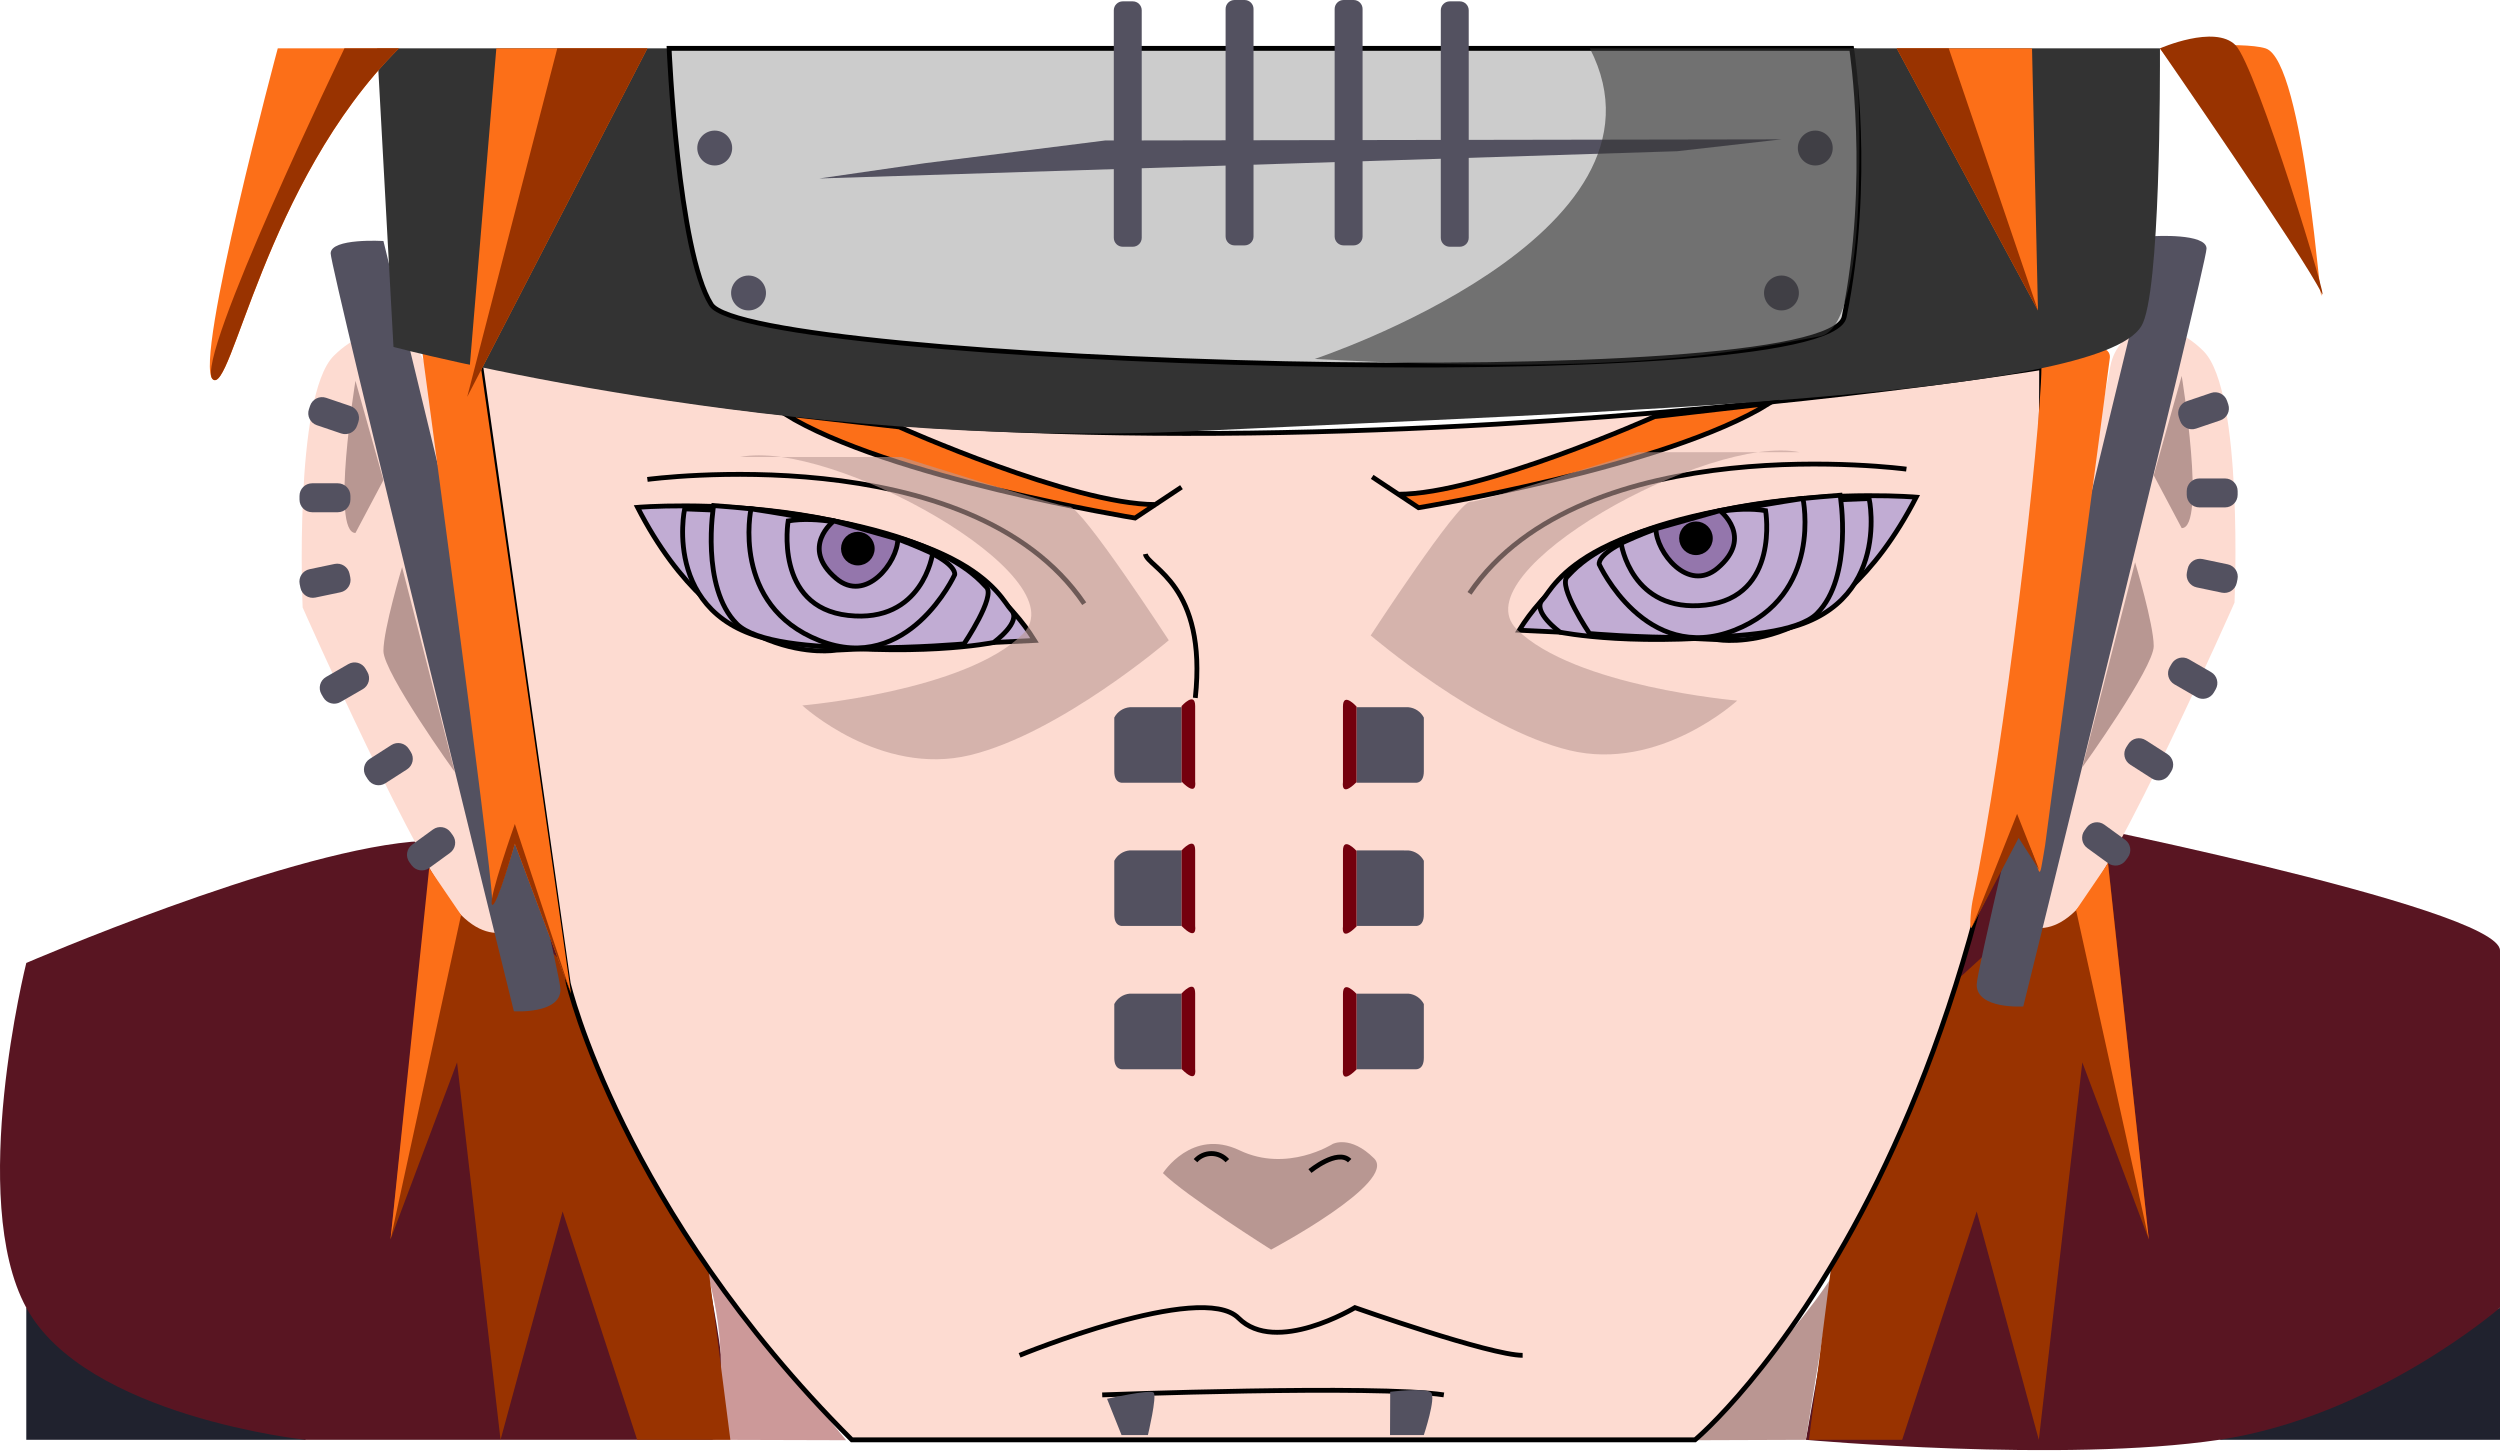
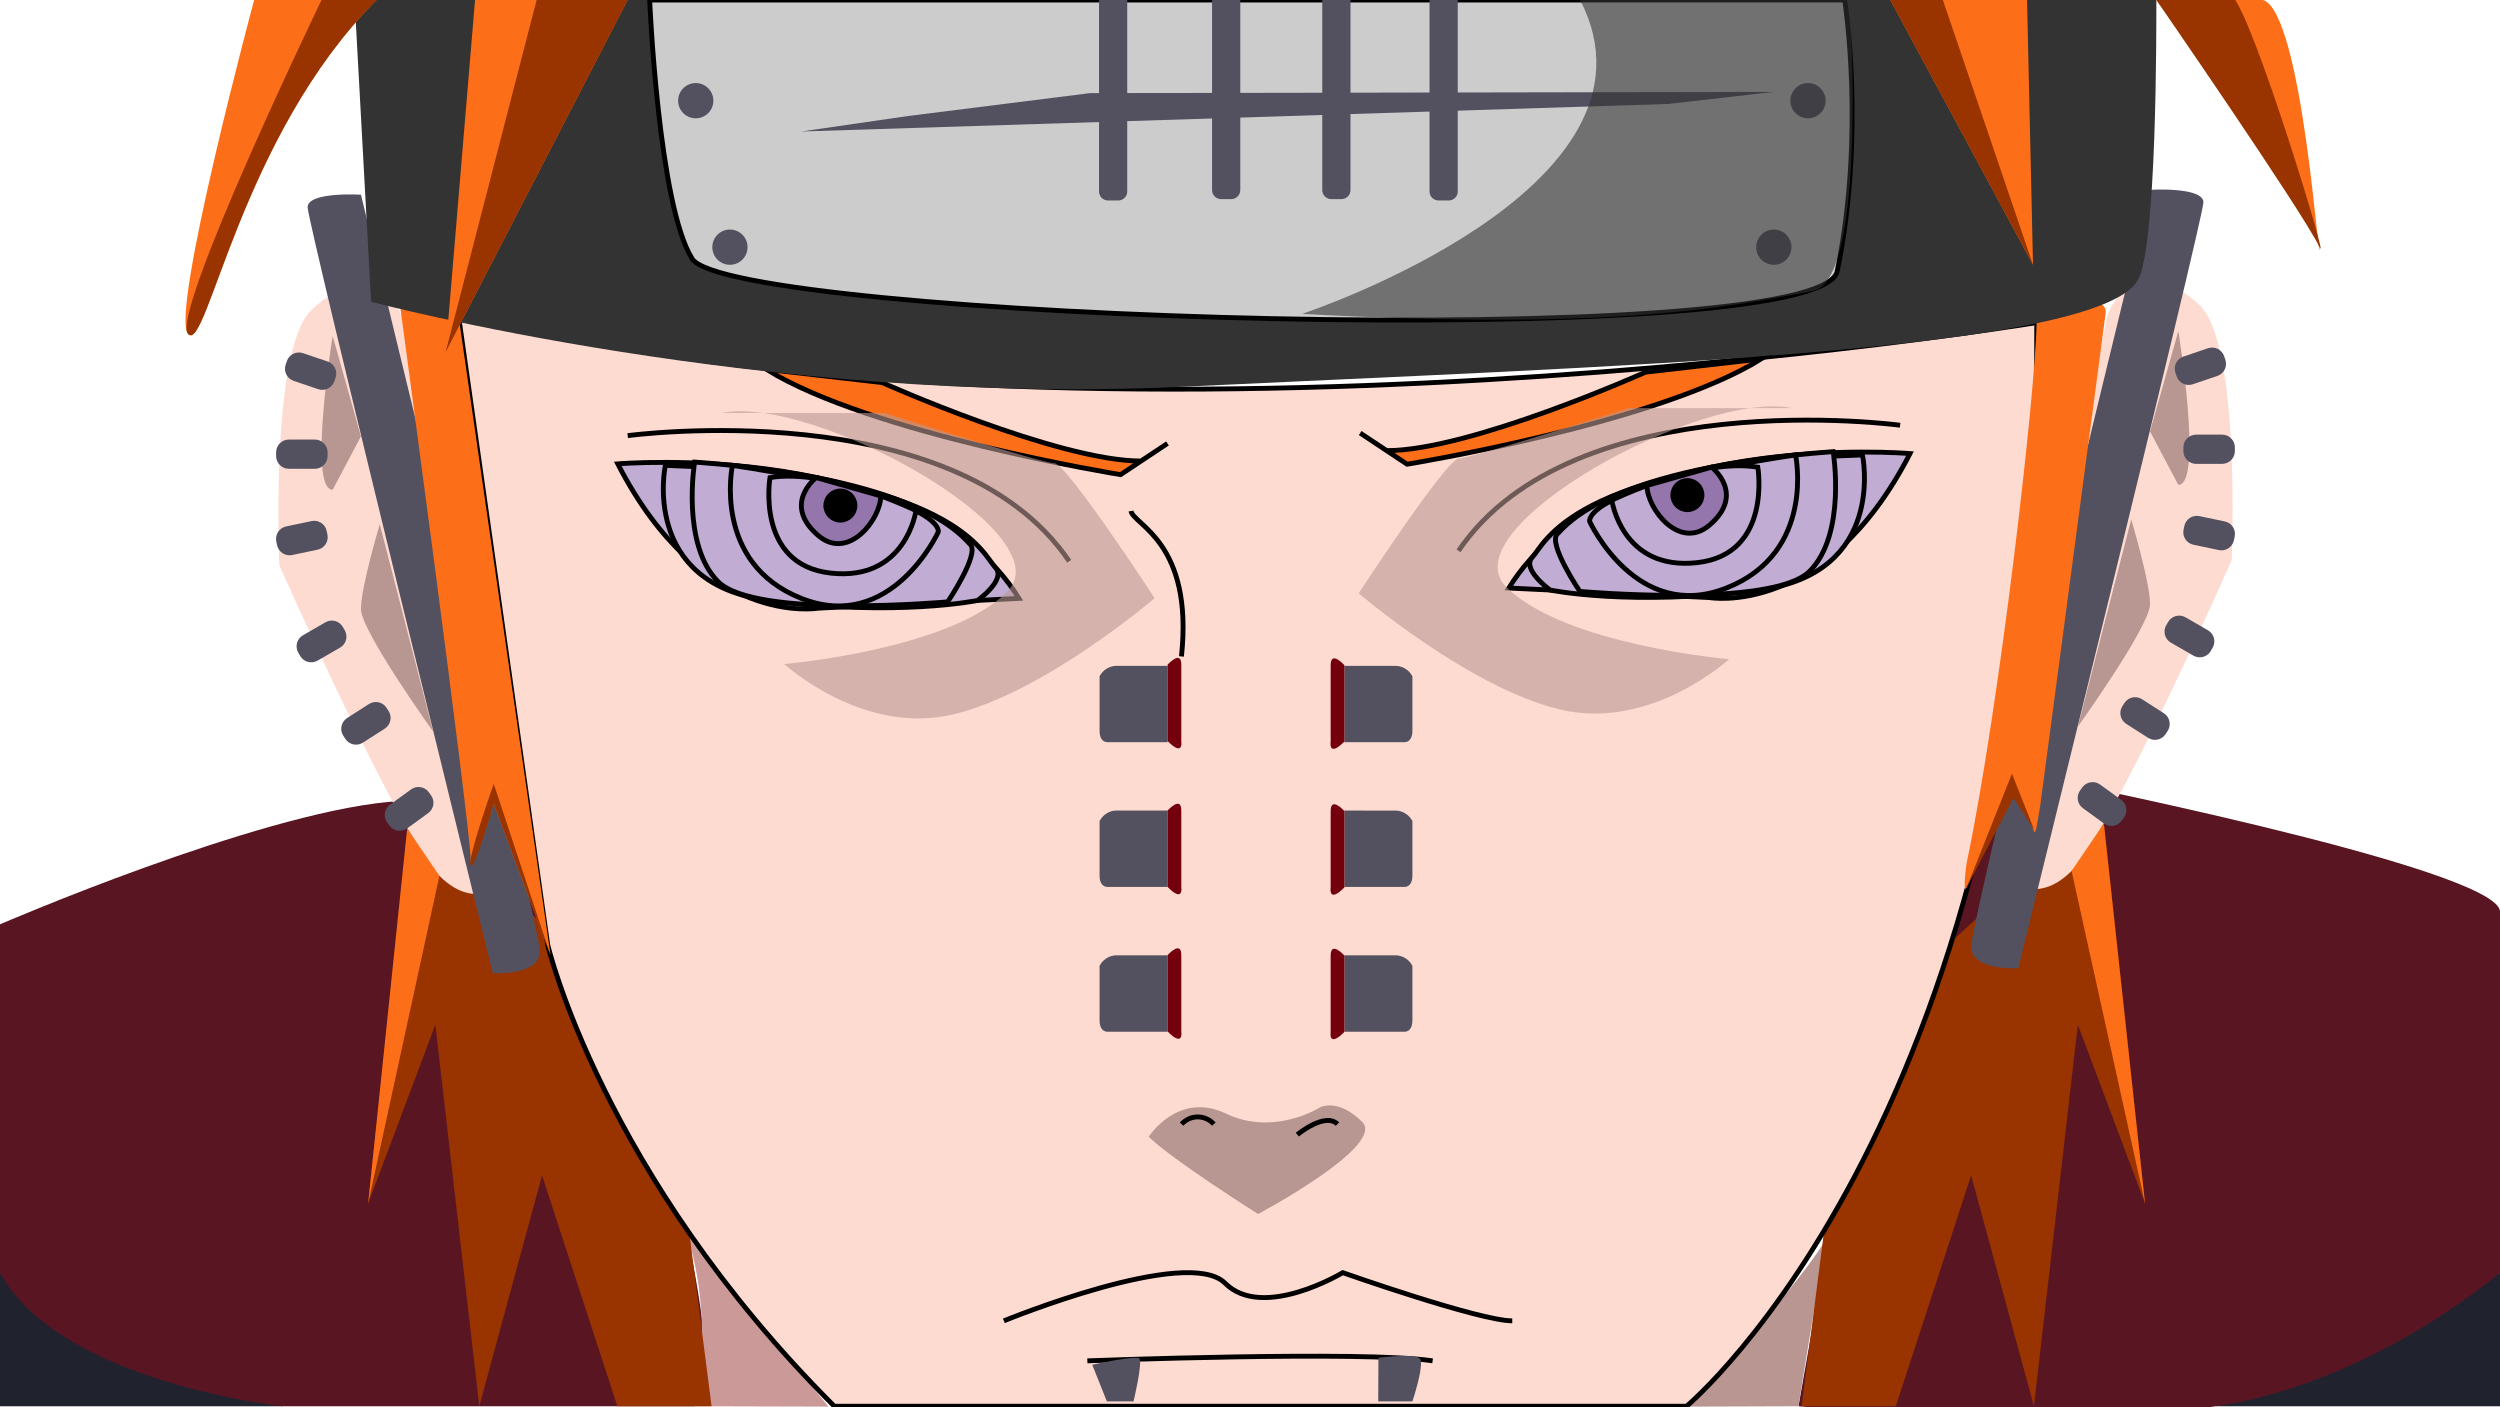
- <svg xmlns="http://www.w3.org/2000/svg" viewBox="0 0 517.44 300.14">
+ <svg xmlns="http://www.w3.org/2000/svg" viewBox="0 0 512 288">
  <defs>
-     <style>.cls-1{fill:#20222e;}.cls-2{fill:#591522;}.cls-3{fill:#ba9692;}.cls-4{fill:#c99;}.cls-5{fill:#930;}.cls-10,.cls-6{fill:#fddbd1;}.cls-7{fill:#b89792;}.cls-8{fill:#535160;}.cls-16,.cls-9{fill:#fc6f18;}.cls-10,.cls-11,.cls-12,.cls-14,.cls-15,.cls-16,.cls-19{stroke:#000;stroke-miterlimit:10;}.cls-11{fill:none;}.cls-12{fill:#c1acd3;}.cls-13{fill:#c9b5db;}.cls-14{fill:#9476ac;}.cls-17{fill:#74000d;}.cls-18,.cls-20{fill:#333;}.cls-19{fill:#ccc;}.cls-20{opacity:0.6;}.cls-21{fill:#b99893;opacity:0.59;}</style>
+     <style>.cls-1{fill:#20222e;}.cls-2{fill:#591522;}.cls-3{fill:#ba9692;}.cls-4{fill:#c99;}.cls-5{fill:#930;}.cls-10,.cls-6{fill:#fddbd1;}.cls-7{fill:#b89792;}.cls-8{fill:#535160;}.cls-15,.cls-9{fill:#fc6f18;}.cls-10,.cls-11,.cls-12,.cls-13,.cls-14,.cls-15,.cls-18{stroke:#000;stroke-miterlimit:10;}.cls-11{fill:none;}.cls-12{fill:#c1acd3;}.cls-13{fill:#9476ac;}.cls-16{fill:#74000d;}.cls-17,.cls-19{fill:#333;}.cls-18{fill:#ccc;}.cls-19{opacity:0.6;}.cls-20{fill:#b99893;opacity:0.59;}</style>
  </defs>
  <g id="Layer_1_copy_3" data-name="Layer 1 copy 3">
-     <polygon class="cls-1" points="63.27 298.01 5.44 298.01 5.44 270.67 54.27 273.88 63.27 298.01" />
-     <polygon class="cls-1" points="459.27 298.01 517.44 270.67 517.44 298.01 459.27 298.01" />
-     <path class="cls-2" d="M57.83,288S12.24,283.15,0,260.65,0,189.3,0,189.3s52.05-22.5,79.69-25.08,73.93,51.43,73.93,51.43l-12.86,37.29S148.47,288,142.05,288Z" transform="translate(5.44 10.01)" />
-     <path class="cls-2" d="M368.33,288l6.43-36.35-3.21-48.85L414,158.44s98,19.28,98,28.28v73.93S486,283.2,453.83,288,368.33,288,368.33,288Z" transform="translate(5.44 10.01)" />
-     <path class="cls-3" d="M345.83,288.08s28.93-31.93,28.93-36.43S368.33,288,368.33,288Z" transform="translate(5.44 10.01)" />
-     <path class="cls-4" d="M142.05,288a68.14,68.14,0,0,0-1.29-35.06l28.93,35.14Z" transform="translate(5.44 10.01)" />
+     <polygon class="cls-1" points="57.83 288 0 288 0 260.65 48.83 263.87 57.83 288" />
+     <polygon class="cls-1" points="453.83 288 512 260.65 512 288 453.83 288" />
+     <path class="cls-2" d="M57.83,288S12.24,283.15,0,260.65,0,189.3,0,189.3s52.05-22.5,79.69-25.08,73.93,51.43,73.93,51.43l-12.86,37.29S148.47,288,142.05,288Z" />
+     <path class="cls-2" d="M368.33,288l6.43-36.35-3.21-48.85L414,158.44s98,19.28,98,28.28v73.93S486,283.2,453.83,288,368.33,288,368.33,288Z" />
+     <path class="cls-3" d="M345.83,288.08s28.93-31.93,28.93-36.43S368.33,288,368.33,288Z" />
+     <path class="cls-4" d="M142.05,288a68.14,68.14,0,0,0-1.29-35.06l28.93,35.14Z" />
  </g>
  <g id="Layer_1_copy_2" data-name="Layer 1 copy 2">
-     <polygon class="cls-5" points="378.91 262.95 374.41 298.01 393.7 298.01 409.13 250.74 421.99 298.01 430.99 219.88 444.75 256.52 435.91 174.69 374.41 230.81 378.91 262.95" />
-     <polygon class="cls-5" points="146.67 262.95 151.17 298.01 131.88 298.01 116.45 250.74 103.6 298.01 94.6 219.88 80.83 256.52 89.67 174.69 151.17 230.81 146.67 262.95" />
-     <path class="cls-6" d="M431.33,65.87l-21.86,112.5s6.43,8.35,14.79,0,32.79-63.65,32.79-63.65S459,71,450.62,62.65,432.92,57.71,431.33,65.87Z" transform="translate(5.44 10.01)" />
-     <path class="cls-7" d="M436.47,106.37,425.55,148.8s14.78-20.58,14.78-25.08S436.47,106.37,436.47,106.37Z" transform="translate(5.44 10.01)" />
-     <path class="cls-8" d="M440.33,38.87s10.93-.65,10.93,2.57S413.33,198.3,413.33,198.3s-9.64.64-9.64-4.5S440.33,38.87,440.33,38.87Z" transform="translate(5.44 10.01)" />
-     <path class="cls-7" d="M446.12,99.3l-5.79-10.93,5.79-20.57S451.26,99.3,446.12,99.3Z" transform="translate(5.44 10.01)" />
-     <rect class="cls-8" x="445.37" y="72.02" width="10.54" height="5.99" rx="2.61" transform="translate(5.23 158.76) rotate(-18.74)" />
-     <rect class="cls-8" x="425.21" y="161.68" width="10.54" height="5.99" rx="2.61" transform="translate(687.34 560.97) rotate(-143.99)" />
-     <rect class="cls-8" x="434.04" y="144.15" width="10.54" height="5.99" rx="2.61" transform="translate(154.3 -203.79) rotate(32.66)" />
-     <rect class="cls-8" x="443.13" y="127.36" width="10.54" height="5.99" rx="2.61" transform="translate(130.69 -196.72) rotate(30)" />
-     <rect class="cls-8" x="447.16" y="106.19" width="10.54" height="5.99" rx="2.61" transform="translate(37.54 -80.65) rotate(11.86)" />
-     <rect class="cls-8" x="452.6" y="99.03" width="10.54" height="5.99" rx="2.61" />
-     <path class="cls-6" d="M82.92,66.87l21.86,112.5s-6.43,8.35-14.79,0S57.2,115.72,57.2,115.72,55.28,72,63.63,63.65,81.33,58.71,82.92,66.87Z" transform="translate(5.44 10.01)" />
-     <path class="cls-7" d="M77.78,107.37,88.7,149.8s-14.78-20.58-14.78-25.08S77.78,107.37,77.78,107.37Z" transform="translate(5.44 10.01)" />
-     <path class="cls-8" d="M73.92,39.87S63,39.22,63,42.44,100.92,199.3,100.92,199.3s9.64.64,9.64-4.5S73.92,39.87,73.92,39.87Z" transform="translate(5.44 10.01)" />
-     <path class="cls-7" d="M68.13,100.3l5.79-10.93L68.13,68.8S63,100.3,68.13,100.3Z" transform="translate(5.44 10.01)" />
-     <rect class="cls-8" x="58.35" y="73.02" width="10.54" height="5.99" rx="2.61" transform="translate(104.88 178.45) rotate(-161.26)" />
-     <rect class="cls-8" x="78.51" y="162.68" width="10.54" height="5.99" rx="2.61" transform="translate(-75.95 90.91) rotate(-36.01)" />
-     <rect class="cls-8" x="69.67" y="145.15" width="10.54" height="5.99" rx="2.61" transform="translate(223.42 242.44) rotate(147.34)" />
-     <rect class="cls-8" x="60.58" y="128.36" width="10.54" height="5.99" rx="2.61" transform="translate(193.99 222.21) rotate(150)" />
-     <polygon class="cls-9" points="436.3 178.68 429.7 188.38 444.75 256.52 436.3 178.68" />
-     <rect class="cls-8" x="56.55" y="107.19" width="10.54" height="5.99" rx="2.61" transform="translate(150.41 215.33) rotate(168.14)" />
-     <rect class="cls-8" x="56.55" y="90.01" width="10.54" height="5.99" rx="2.61" transform="translate(129.08 196.03) rotate(-180)" />
+     <polygon class="cls-5" points="373.47 252.94 368.97 288 388.26 288 403.69 240.72 416.55 288 425.55 209.87 439.31 246.51 430.47 164.68 368.97 220.8 373.47 252.94" />
+     <polygon class="cls-5" points="141.23 252.94 145.73 288 126.44 288 111.01 240.72 98.16 288 89.16 209.87 75.39 246.51 84.23 164.68 145.73 220.8 141.23 252.94" />
+     <path class="cls-6" d="M431.33,65.87l-21.86,112.5s6.43,8.35,14.79,0,32.79-63.65,32.79-63.65S459,71,450.62,62.65,432.92,57.71,431.33,65.87Z" />
+     <path class="cls-7" d="M436.47,106.37,425.55,148.8s14.78-20.58,14.78-25.08S436.47,106.37,436.47,106.37Z" />
+     <path class="cls-8" d="M440.33,38.87s10.93-.65,10.93,2.57S413.33,198.3,413.33,198.3s-9.64.64-9.64-4.5S440.33,38.87,440.33,38.87Z" />
+     <path class="cls-7" d="M446.12,99.3l-5.79-10.93,5.79-20.57S451.26,99.3,446.12,99.3Z" />
+     <rect class="cls-8" x="445.37" y="72.02" width="10.54" height="5.99" rx="2.61" transform="translate(-0.21 148.75) rotate(-18.74)" />
+     <rect class="cls-8" x="425.21" y="161.68" width="10.54" height="5.99" rx="2.61" transform="translate(681.9 550.96) rotate(-143.99)" />
+     <rect class="cls-8" x="434.04" y="144.15" width="10.54" height="5.99" rx="2.61" transform="translate(148.86 -213.8) rotate(32.66)" />
+     <rect class="cls-8" x="443.13" y="127.36" width="10.54" height="5.99" rx="2.61" transform="translate(125.25 -206.74) rotate(30)" />
+     <rect class="cls-8" x="447.16" y="106.19" width="10.54" height="5.99" rx="2.61" transform="translate(32.1 -90.66) rotate(11.86)" />
+     <rect class="cls-8" x="447.16" y="89.01" width="10.54" height="5.99" rx="2.61" />
+     <path class="cls-6" d="M82.92,66.87l21.86,112.5s-6.43,8.35-14.79,0S57.2,115.72,57.2,115.72,55.28,72,63.63,63.65,81.33,58.71,82.92,66.87Z" />
+     <path class="cls-7" d="M77.78,107.37,88.7,149.8s-14.78-20.58-14.78-25.08S77.78,107.37,77.78,107.37Z" />
+     <path class="cls-8" d="M73.92,39.87S63,39.22,63,42.44,100.92,199.3,100.92,199.3s9.64.64,9.64-4.5S73.92,39.87,73.92,39.87Z" />
+     <path class="cls-7" d="M68.13,100.3l5.79-10.93L68.13,68.8S63,100.3,68.13,100.3Z" />
+     <rect class="cls-8" x="58.35" y="73.02" width="10.54" height="5.99" rx="2.61" transform="translate(99.44 168.44) rotate(-161.26)" />
+     <rect class="cls-8" x="78.51" y="162.68" width="10.54" height="5.99" rx="2.61" transform="translate(-81.39 80.9) rotate(-36.01)" />
+     <rect class="cls-8" x="69.67" y="145.15" width="10.54" height="5.99" rx="2.61" transform="translate(217.98 232.42) rotate(147.34)" />
+     <rect class="cls-8" x="60.58" y="128.36" width="10.54" height="5.99" rx="2.61" transform="translate(188.55 212.2) rotate(150)" />
+     <polygon class="cls-9" points="430.86 168.66 424.26 178.37 439.31 246.51 430.86 168.66" />
+     <rect class="cls-8" x="56.55" y="107.19" width="10.54" height="5.99" rx="2.61" transform="translate(144.97 205.32) rotate(168.14)" />
+     <rect class="cls-8" x="56.55" y="90.01" width="10.54" height="5.99" rx="2.61" transform="translate(123.64 186.02) rotate(-180)" />
  </g>
  <g id="Layer_1_copy" data-name="Layer 1 copy">
-     <path class="cls-10" d="M93.85,64.28l18.32,129.21s11,46.85,58.7,94.51H345.4s72.4-60.15,71.73-221.94C417.13,66.06,223.91,97.91,93.85,64.28Z" transform="translate(5.44 10.01)" />
-     <path class="cls-11" d="M205.59,270.51s37.6-15.43,45.31-7.71S275,260.64,275,260.64s28,9.87,34.71,9.87" transform="translate(5.44 10.01)" />
-     <path class="cls-11" d="M231.62,104.66c.53,2.85,12.85,6.36,10.34,29.78" transform="translate(5.44 10.01)" />
-     <path class="cls-7" d="M235.26,232.8s6-9.43,15.86-4.72,19.28-1.32,19.28-1.32,3.64-1.92,8.57,3-21.32,18.87-21.32,18.87S240,237.51,235.26,232.8Z" transform="translate(5.44 10.01)" />
-     <path class="cls-11" d="M128.55,89.22s66.85-9,90.42,25.72" transform="translate(5.44 10.01)" />
-     <path class="cls-12" d="M126.52,95s61.92-5.23,82.17,27.55l-41.09,2S143.87,128.77,126.52,95Z" transform="translate(5.44 10.01)" />
-     <path class="cls-12" d="M136.26,95.31s-5.19,24.27,21.19,27.66,42.77,0,42.77,0,6-4.32,3.61-6.76S195.83,97.25,136.26,95.31Z" transform="translate(5.44 10.01)" />
-     <path class="cls-12" d="M142.26,94.63s-2.8,16.89,4.83,24.52,47,4.11,47,4.11,6.59-9.79,4.63-11.75S188.12,98,142.26,94.63Z" transform="translate(5.44 10.01)" />
-     <path class="cls-12" d="M150,95.31s-4.26,20,14.16,27.26,28-13.63,28-13.63S194.08,102,150,95.31Z" transform="translate(5.44 10.01)" />
-     <path class="cls-12" d="M157.69,97.81s-3,17.84,12.43,19.56,17.47-12.8,17.47-12.8S169.69,95.83,157.69,97.81Z" transform="translate(5.44 10.01)" />
-     <line class="cls-13" x1="229.13" y1="288.24" x2="299.84" y2="288.24" />
-     <path class="cls-14" d="M167.15,97.81s-7.11,5.46.45,11.89c6.16,5.24,12.78-3.38,12.78-8.14Z" transform="translate(5.44 10.01)" />
-     <circle class="cls-15" cx="177.55" cy="113.55" r="2.98" />
-     <path class="cls-16" d="M180.67,78.35s35.9,16.07,53,16.07l5.43-3.6-9.61,6.39s-51.2-8.3-72.56-21.58Z" transform="translate(5.44 10.01)" />
-     <path class="cls-8" d="M275.33,136.37V152h12.22s1.71.21,1.71-2.36V138.51a4,4,0,0,0-3.21-2.14Z" transform="translate(5.44 10.01)" />
-     <path class="cls-8" d="M275.33,166v15.64h12.22s1.71.22,1.71-2.35V168.15a4,4,0,0,0-3.21-2.14Z" transform="translate(5.44 10.01)" />
-     <path class="cls-8" d="M275.33,195.65V211.3h12.22s1.71.21,1.71-2.36V197.8a4,4,0,0,0-3.21-2.15Z" transform="translate(5.44 10.01)" />
-     <path class="cls-8" d="M239.12,136.37V152H226.9s-1.71.21-1.71-2.36V138.51a4,4,0,0,1,3.21-2.14Z" transform="translate(5.44 10.01)" />
-     <path class="cls-8" d="M239.12,166v15.64H226.9s-1.71.22-1.71-2.35V168.15A4,4,0,0,1,228.4,166Z" transform="translate(5.44 10.01)" />
-     <path class="cls-8" d="M239.12,195.65V211.3H226.9s-1.71.21-1.71-2.36V197.8a4,4,0,0,1,3.21-2.15Z" transform="translate(5.44 10.01)" />
-     <path class="cls-17" d="M239.12,181.65c3.35,3.36,2.81,0,2.81,0V166c0-3.14-2.81,0-2.81,0Z" transform="translate(5.44 10.01)" />
-     <path class="cls-17" d="M239.12,151.77c3.35,3.36,2.81,0,2.81,0V136.13c0-3.14-2.81,0-2.81,0Z" transform="translate(5.44 10.01)" />
-     <path class="cls-17" d="M239.12,211.25c3.35,3.36,2.81,0,2.81,0V195.61c0-3.15-2.81,0-2.81,0Z" transform="translate(5.44 10.01)" />
-     <path class="cls-17" d="M275.33,181.75c-3.36,3.36-2.81,0-2.81,0V166.11c0-3.15,2.81,0,2.81,0Z" transform="translate(5.44 10.01)" />
-     <path class="cls-17" d="M275.33,151.87c-3.36,3.36-2.81,0-2.81,0V136.23c0-3.15,2.81,0,2.81,0Z" transform="translate(5.44 10.01)" />
-     <path class="cls-17" d="M275.33,211.34c-3.36,3.36-2.81,0-2.81,0V195.7c0-3.14,2.81,0,2.81,0Z" transform="translate(5.44 10.01)" />
-     <path class="cls-11" d="M293.4,278.7c-14.14-2.14-70.71,0-70.71,0" transform="translate(5.44 10.01)" />
-     <path class="cls-9" d="M81.83,61.8S96.4,169.66,96.4,176.14c0,4.3,4.72-11.53,4.72-11.53l11.63,31L93.85,64.28Z" transform="translate(5.44 10.01)" />
-     <path class="cls-8" d="M223.69,279.51s8.89-2,9.64-1.29-1.18,8.79-1.18,8.79h-5.46Z" transform="translate(5.44 10.01)" />
-     <path class="cls-8" d="M282.3,278.06s7.39-.91,8.46.16-1.5,8.79-1.5,8.79h-7Z" transform="translate(5.44 10.01)" />
-     <path class="cls-9" d="M418.47,63.94l10.83-1.78a1.69,1.69,0,0,1,1.95,1.89l-13.4,100.88c-1.49,8.94-.71,5.51-3.33.06h0c-1.62-2.91-1.62-2.91-3.22-.36l-8.49,17c-.77,1.9-.38-3.06,0-5.07,6.74-32.24,14.16-96.87,14.28-110.53C417.14,65.05,417.48,64.1,418.47,63.94Z" transform="translate(5.44 10.01)" />
-     <path class="cls-11" d="M242,230.22a4.42,4.42,0,0,1,6.59,0" transform="translate(5.44 10.01)" />
-     <path class="cls-11" d="M265.69,232.37s5.68-4.68,8.22-2.15" transform="translate(5.44 10.01)" />
-     <path class="cls-18" d="M72.62,0,76,61.8S156.75,83.31,242.3,79.2s186.47-6.94,195.46-21.69c4-6.52,3.86-52,3.86-57.51Z" transform="translate(5.44 10.01)" />
-     <path class="cls-19" d="M133.05,0s1.81,42.07,8.71,53c7.77,12.34,231,19.5,234.5,2.57C382.08,27.3,377.8,0,377.8,0Z" transform="translate(5.44 10.01)" />
-     <circle class="cls-8" cx="147.93" cy="30.64" r="3.61" />
-     <circle class="cls-8" cx="154.93" cy="60.64" r="3.61" />
-     <circle class="cls-8" cx="375.72" cy="30.64" r="3.61" />
-     <circle class="cls-8" cx="368.72" cy="60.64" r="3.61" />
-     <polygon class="cls-9" points="102.73 10.01 96.7 82.14 133.99 10.01 102.73 10.01" />
-     <path class="cls-9" d="M52.05,0S34.69,64.58,38.55,68.44,49.3,27.82,77.12,0Z" transform="translate(5.44 10.01)" />
-     <polygon class="cls-9" points="392.57 10.01 421.81 64.25 420.58 10.01 392.57 10.01" />
-     <path class="cls-9" d="M441.62,0s33.43,43.74,33.43,50.62S471.59,2.53,463.47,0C458.56-1.53,441.62,0,441.62,0Z" transform="translate(5.44 10.01)" />
-     <path class="cls-11" d="M389.14,87.09s-66.86-9-90.43,25.71" transform="translate(5.44 10.01)" />
-     <path class="cls-12" d="M391.17,92.89S329.25,87.65,309,120.43l41.08,1.95S373.81,126.63,391.17,92.89Z" transform="translate(5.44 10.01)" />
-     <path class="cls-12" d="M381.43,93.17s5.18,24.27-21.2,27.67-42.77,0-42.77,0-6-4.33-3.61-6.76S321.85,95.11,381.43,93.17Z" transform="translate(5.44 10.01)" />
-     <path class="cls-12" d="M375.43,92.49s2.8,16.89-4.83,24.52-47.05,4.11-47.05,4.11-6.59-9.78-4.62-11.75S329.57,95.89,375.43,92.49Z" transform="translate(5.44 10.01)" />
-     <path class="cls-12" d="M367.73,93.17s4.26,20-14.17,27.26-28-13.63-28-13.63S323.61,99.83,367.73,93.17Z" transform="translate(5.44 10.01)" />
-     <path class="cls-12" d="M360,95.68s3,17.84-12.43,19.55-17.47-12.79-17.47-12.79S348,93.69,360,95.68Z" transform="translate(5.44 10.01)" />
-     <path class="cls-14" d="M350.54,95.68s7.1,5.46-.46,11.89c-6.15,5.23-12.78-3.39-12.78-8.15Z" transform="translate(5.44 10.01)" />
-     <circle class="cls-15" cx="351.02" cy="111.41" r="2.98" />
-     <path class="cls-16" d="M337,76.22s-35.9,16.07-53,16.07l-5.43-3.6,9.6,6.38s51.21-8.3,72.57-21.58Z" transform="translate(5.44 10.01)" />
-     <rect class="cls-8" x="230.53" y="0.28" width="5.78" height="50.79" rx="1.85" />
-     <rect class="cls-8" x="298.21" y="0.28" width="5.78" height="50.79" rx="1.85" />
-     <rect class="cls-8" x="276.24" width="5.78" height="50.79" rx="1.85" />
-     <rect class="cls-8" x="253.67" width="5.78" height="50.79" rx="1.85" />
-     <polygon class="cls-8" points="191.47 33.77 228.7 29.08 368.72 28.84 347.11 31.3 169.56 36.94 191.47 33.77" />
-     <path class="cls-20" d="M266.69,64.28S343.6,38.81,323.62,0H378.8s3.84,57.44-7.52,59.58C354.56,62.74,331.1,67.8,266.69,64.28Z" transform="translate(5.44 10.01)" />
-     <polygon class="cls-9" points="88.83 179.68 80.83 256.52 95.43 189.38 88.83 179.68" />
-     <path class="cls-5" d="M65.85,0S34.69,64.58,38.55,68.44,49.3,27.82,77.12,0Z" transform="translate(5.44 10.01)" />
-     <polygon class="cls-5" points="392.57 10.01 403.34 10.01 421.81 64.25 392.57 10.01" />
-     <polygon class="cls-5" points="115.34 10.01 133.99 10.01 96.7 82.14 115.34 10.01" />
-     <path class="cls-5" d="M441.62,0s29.71,43,33.43,50.62c2.25,4.66-13.49-47-17.81-51.3S441.62,0,441.62,0Z" transform="translate(5.44 10.01)" />
-     <path class="cls-5" d="M101.12,164.61s-3.83,13.52-4.72,12.63,4.72-16.71,4.72-16.71l11.63,35.12Z" transform="translate(5.44 10.01)" />
-     <polygon class="cls-5" points="408.25 191.67 417.49 168.45 422.08 180.06 417.81 173.43 408.25 191.67" />
+     <path class="cls-10" d="M93.85,64.28l18.32,129.21s11,46.85,58.7,94.51H345.4s72.4-60.15,71.73-221.94C417.13,66.06,223.91,97.91,93.85,64.28Z" />
+     <path class="cls-11" d="M205.59,270.51s37.6-15.43,45.31-7.71S275,260.64,275,260.64s28,9.87,34.71,9.87" />
+     <path class="cls-11" d="M231.62,104.66c.53,2.85,12.85,6.36,10.34,29.78" />
+     <path class="cls-7" d="M235.26,232.8s6-9.43,15.86-4.72,19.28-1.32,19.28-1.32,3.64-1.92,8.57,3-21.32,18.87-21.32,18.87S240,237.51,235.26,232.8Z" />
+     <path class="cls-11" d="M128.55,89.22s66.85-9,90.42,25.72" />
+     <path class="cls-12" d="M126.52,95s61.92-5.23,82.17,27.55l-41.09,2S143.87,128.77,126.52,95Z" />
+     <path class="cls-12" d="M136.26,95.31s-5.19,24.27,21.19,27.66,42.77,0,42.77,0,6-4.32,3.61-6.76S195.83,97.25,136.26,95.31Z" />
+     <path class="cls-12" d="M142.26,94.63s-2.8,16.89,4.83,24.52,47,4.11,47,4.11,6.59-9.79,4.63-11.75S188.12,98,142.26,94.63Z" />
+     <path class="cls-12" d="M150,95.31s-4.26,20,14.16,27.26,28-13.63,28-13.63S194.08,102,150,95.31Z" />
+     <path class="cls-12" d="M157.69,97.81s-3,17.84,12.43,19.56,17.47-12.8,17.47-12.8S169.69,95.83,157.69,97.81Z" />
+     <path class="cls-13" d="M167.15,97.81s-7.11,5.46.45,11.89c6.16,5.24,12.78-3.38,12.78-8.14Z" />
+     <circle class="cls-14" cx="172.11" cy="103.54" r="2.98" />
+     <path class="cls-15" d="M180.67,78.35s35.9,16.07,53,16.07l5.43-3.6-9.61,6.39s-51.2-8.3-72.56-21.58Z" />
+     <path class="cls-8" d="M275.33,136.37V152h12.22s1.71.21,1.71-2.36V138.51a4,4,0,0,0-3.21-2.14Z" />
+     <path class="cls-8" d="M275.33,166v15.64h12.22s1.71.22,1.71-2.35V168.15a4,4,0,0,0-3.21-2.14Z" />
+     <path class="cls-8" d="M275.33,195.65V211.3h12.22s1.71.21,1.71-2.36V197.8a4,4,0,0,0-3.21-2.15Z" />
+     <path class="cls-8" d="M239.12,136.37V152H226.9s-1.71.21-1.71-2.36V138.51a4,4,0,0,1,3.21-2.14Z" />
+     <path class="cls-8" d="M239.12,166v15.64H226.9s-1.71.22-1.71-2.35V168.15A4,4,0,0,1,228.4,166Z" />
+     <path class="cls-8" d="M239.12,195.65V211.3H226.9s-1.71.21-1.71-2.36V197.8a4,4,0,0,1,3.21-2.15Z" />
+     <path class="cls-16" d="M239.12,181.65c3.35,3.36,2.81,0,2.81,0V166c0-3.14-2.81,0-2.81,0Z" />
+     <path class="cls-16" d="M239.12,151.77c3.35,3.36,2.81,0,2.81,0V136.13c0-3.14-2.81,0-2.81,0Z" />
+     <path class="cls-16" d="M239.12,211.25c3.35,3.36,2.81,0,2.81,0V195.61c0-3.15-2.81,0-2.81,0Z" />
+     <path class="cls-16" d="M275.33,181.75c-3.36,3.36-2.81,0-2.81,0V166.11c0-3.15,2.81,0,2.81,0Z" />
+     <path class="cls-16" d="M275.33,151.87c-3.36,3.36-2.81,0-2.81,0V136.23c0-3.15,2.81,0,2.81,0Z" />
+     <path class="cls-16" d="M275.33,211.34c-3.36,3.36-2.81,0-2.81,0V195.7c0-3.14,2.81,0,2.81,0Z" />
+     <path class="cls-11" d="M293.4,278.7c-14.14-2.14-70.71,0-70.71,0" />
+     <path class="cls-9" d="M81.83,61.8S96.4,169.66,96.4,176.14c0,4.3,4.72-11.53,4.72-11.53l11.63,31L93.85,64.28Z" />
+     <path class="cls-8" d="M223.69,279.51s8.89-2,9.64-1.29-1.18,8.79-1.18,8.79h-5.46Z" />
+     <path class="cls-8" d="M282.3,278.06s7.39-.91,8.46.16-1.5,8.79-1.5,8.79h-7Z" />
+     <path class="cls-9" d="M418.47,63.94l10.83-1.78a1.69,1.69,0,0,1,1.95,1.89l-13.4,100.88c-1.49,8.94-.71,5.51-3.33.06h0c-1.62-2.91-1.62-2.91-3.22-.36l-8.49,17c-.77,1.9-.38-3.06,0-5.07,6.74-32.24,14.16-96.87,14.28-110.53C417.14,65.05,417.48,64.1,418.47,63.94Z" />
+     <path class="cls-11" d="M242,230.22a4.42,4.42,0,0,1,6.59,0" />
+     <path class="cls-11" d="M265.69,232.37s5.68-4.68,8.22-2.15" />
+     <path class="cls-17" d="M72.62,0,76,61.8S156.75,83.31,242.3,79.2s186.47-6.94,195.46-21.69c4-6.52,3.86-52,3.86-57.51Z" />
+     <path class="cls-18" d="M133.05,0s1.81,42.07,8.71,53c7.77,12.34,231,19.5,234.5,2.57C382.08,27.3,377.8,0,377.8,0Z" />
+     <circle class="cls-8" cx="142.49" cy="20.62" r="3.61" />
+     <circle class="cls-8" cx="149.49" cy="50.62" r="3.61" />
+     <circle class="cls-8" cx="370.28" cy="20.62" r="3.61" />
+     <circle class="cls-8" cx="363.28" cy="50.62" r="3.61" />
+     <polygon class="cls-9" points="97.29 0 91.26 72.13 128.54 0 97.29 0" />
+     <path class="cls-9" d="M52.05,0S34.69,64.58,38.55,68.44,49.3,27.82,77.12,0Z" />
+     <polygon class="cls-9" points="387.13 0 416.36 54.24 415.14 0 387.13 0" />
+     <path class="cls-9" d="M441.62,0s33.43,43.74,33.43,50.62S471.59,2.53,463.47,0C458.56-1.53,441.62,0,441.62,0Z" />
+     <path class="cls-11" d="M389.14,87.09s-66.86-9-90.43,25.71" />
+     <path class="cls-12" d="M391.17,92.89S329.25,87.65,309,120.43l41.08,1.95S373.81,126.63,391.17,92.89Z" />
+     <path class="cls-12" d="M381.43,93.17s5.18,24.27-21.2,27.67-42.77,0-42.77,0-6-4.33-3.61-6.76S321.85,95.11,381.43,93.17Z" />
+     <path class="cls-12" d="M375.43,92.49s2.8,16.89-4.83,24.52-47.05,4.11-47.05,4.11-6.59-9.78-4.62-11.75S329.57,95.89,375.43,92.49Z" />
+     <path class="cls-12" d="M367.73,93.17s4.26,20-14.17,27.26-28-13.63-28-13.63S323.61,99.83,367.73,93.17Z" />
+     <path class="cls-12" d="M360,95.68s3,17.84-12.43,19.55-17.47-12.79-17.47-12.79S348,93.69,360,95.68Z" />
+     <path class="cls-13" d="M350.54,95.68s7.1,5.46-.46,11.89c-6.15,5.23-12.78-3.39-12.78-8.15Z" />
+     <circle class="cls-14" cx="345.58" cy="101.4" r="2.98" />
+     <path class="cls-15" d="M337,76.22s-35.9,16.07-53,16.07l-5.43-3.6,9.6,6.38s51.21-8.3,72.57-21.58Z" />
+     <rect class="cls-8" x="225.08" y="-9.73" width="5.78" height="50.79" rx="1.85" />
+     <rect class="cls-8" x="292.77" y="-9.73" width="5.78" height="50.79" rx="1.85" />
+     <rect class="cls-8" x="270.8" y="-10.01" width="5.78" height="50.79" rx="1.85" />
+     <rect class="cls-8" x="248.23" y="-10.01" width="5.78" height="50.79" rx="1.85" />
+     <polygon class="cls-8" points="186.03 23.75 223.26 19.07 363.28 18.82 341.67 21.29 164.12 26.93 186.03 23.75" />
+     <path class="cls-19" d="M266.69,64.28S343.6,38.81,323.62,0H378.8s3.84,57.44-7.52,59.58C354.56,62.74,331.1,67.8,266.69,64.28Z" />
+     <polygon class="cls-9" points="83.39 169.66 75.39 246.51 89.99 179.37 83.39 169.66" />
+     <path class="cls-5" d="M65.85,0S34.69,64.58,38.55,68.44,49.3,27.82,77.12,0Z" />
+     <polygon class="cls-5" points="387.13 0 397.9 0 416.36 54.24 387.13 0" />
+     <polygon class="cls-5" points="109.9 0 128.54 0 91.26 72.13 109.9 0" />
+     <path class="cls-5" d="M441.62,0s29.71,43,33.43,50.62c2.25,4.66-13.49-47-17.81-51.3S441.62,0,441.62,0Z" />
+     <path class="cls-5" d="M101.12,164.61s-3.83,13.52-4.72,12.63,4.72-16.71,4.72-16.71l11.63,35.12Z" />
+     <polygon class="cls-5" points="402.81 181.66 412.05 158.44 416.64 170.05 412.37 163.42 402.81 181.66" />
  </g>
  <g id="Layer_1_copy_4" data-name="Layer 1 copy 4">
-     <path class="cls-21" d="M147.76,84.58h33.43s32.14,10.28,34.71,10.28,20.57,27.65,20.57,27.65-22.5,19.28-41.14,23.78S160.62,136,160.62,136s33.75-2.9,45.64-14.79S166.4,80.72,147.76,84.58Z" transform="translate(5.44 10.01)" />
-     <path class="cls-21" d="M367,83.58H333.55S301.4,93.86,298.83,93.86s-20.57,27.65-20.57,27.65,22.5,19.28,41.14,23.78S354.12,135,354.12,135s-33.75-2.9-45.65-14.79S348.33,79.72,367,83.58Z" transform="translate(5.44 10.01)" />
+     <path class="cls-20" d="M147.76,84.58h33.43s32.14,10.28,34.71,10.28,20.57,27.65,20.57,27.65-22.5,19.28-41.14,23.78S160.62,136,160.62,136s33.75-2.9,45.64-14.79S166.4,80.72,147.76,84.58Z" />
+     <path class="cls-20" d="M367,83.58H333.55S301.4,93.86,298.83,93.86s-20.57,27.65-20.57,27.65,22.5,19.28,41.14,23.78S354.12,135,354.12,135s-33.75-2.9-45.65-14.79S348.33,79.72,367,83.58Z" />
  </g>
</svg>
